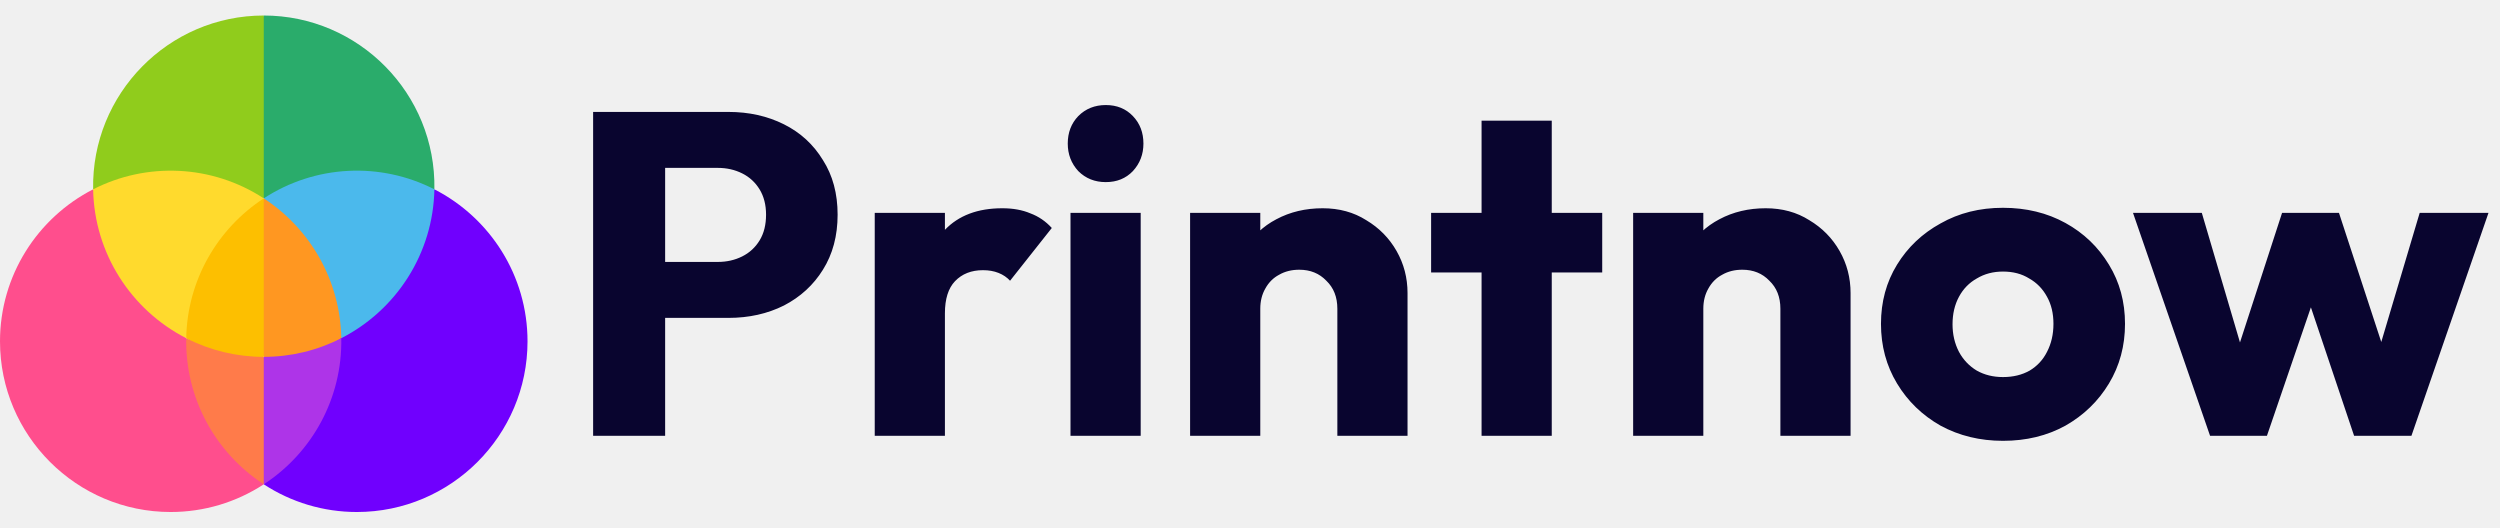
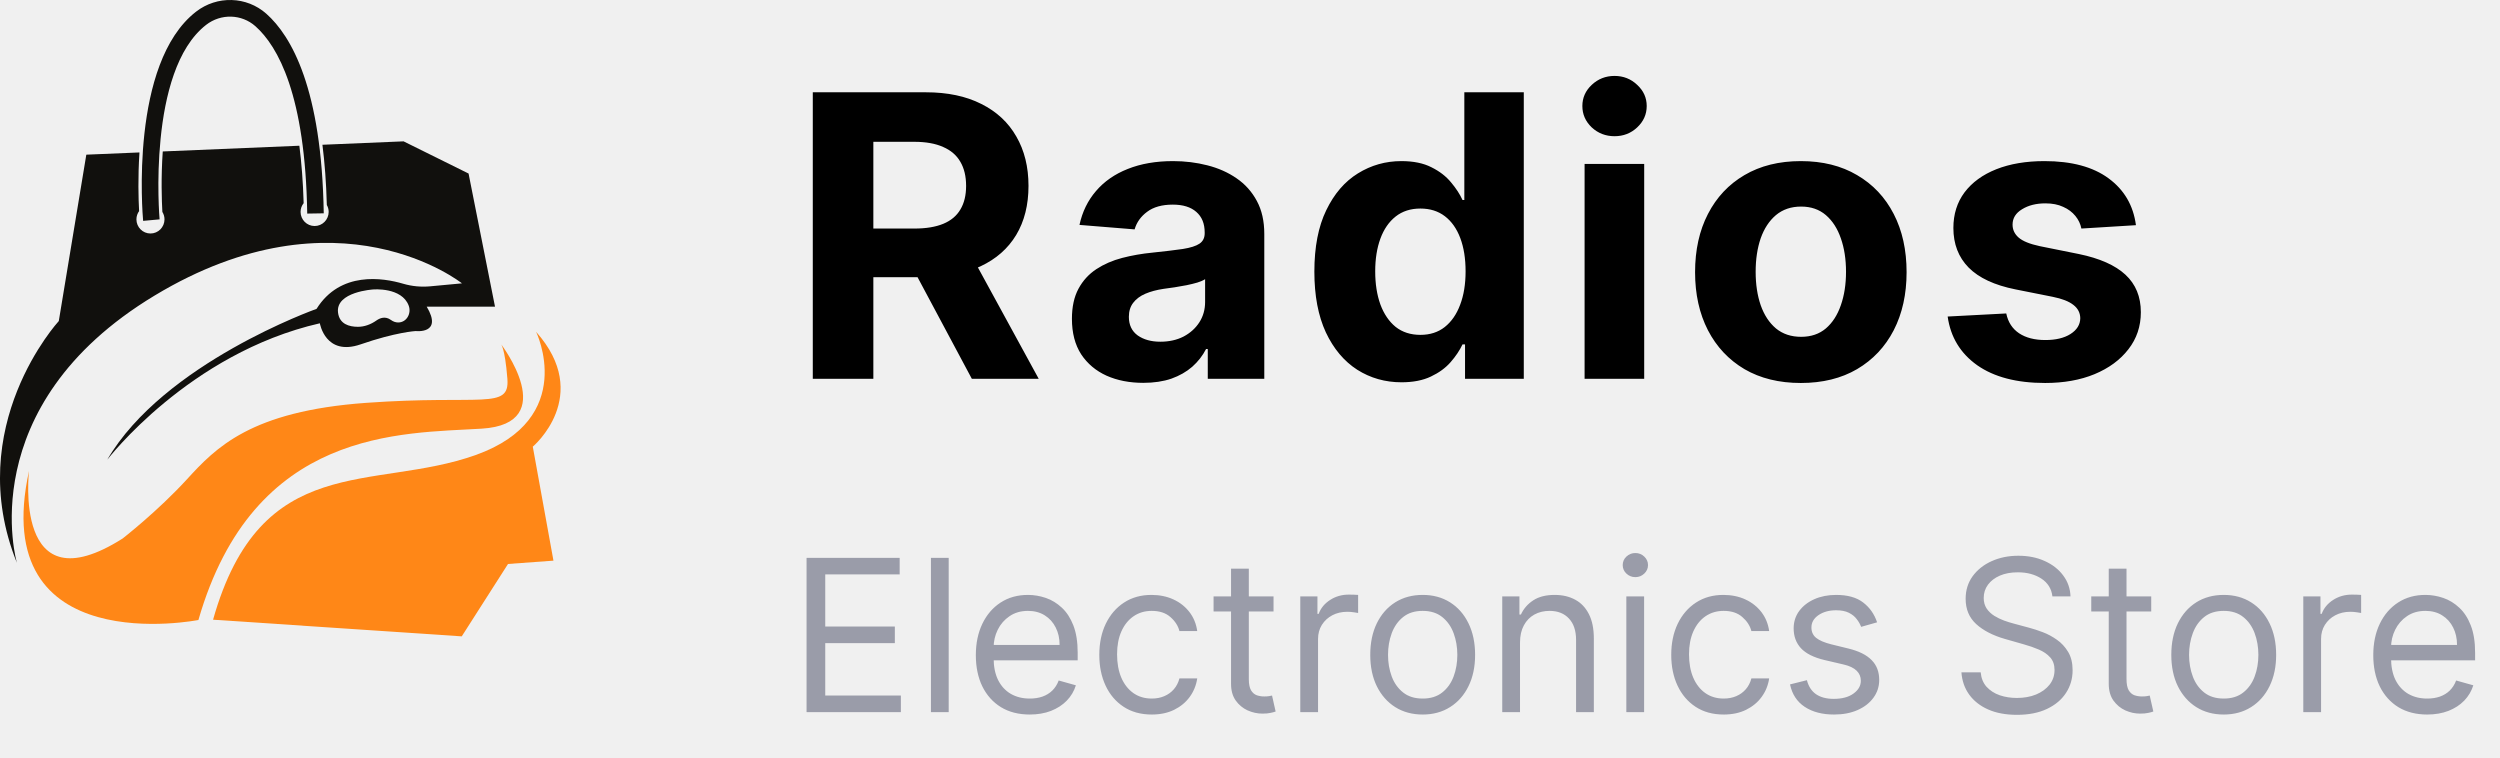
- <svg xmlns="http://www.w3.org/2000/svg" width="218" height="46" viewBox="0 0 218 46" fill="none">
-   <g clip-path="url(#clip0_4_15)">
-     <path d="M23 1.353L24.353 9.325L23 17.297L8.121 16.509C7.97 8.192 14.689 1.353 23 1.353Z" fill="#90CC1C" />
-     <path d="M37.879 16.509L23 17.297C23 16.848 23 1.803 23 1.353C31.279 1.353 38.03 8.159 37.879 16.509Z" fill="#2AAC6B" />
-     <path d="M8.121 16.509C8.121 16.509 16.239 29.562 16.239 29.491C16.238 29.537 20.023 35.267 20.023 35.267L23 42.232C20.603 43.798 17.804 44.647 14.882 44.647C6.676 44.647 0 37.971 0 29.765C0 24.034 3.266 18.995 8.121 16.509Z" fill="#FF4E8D" />
-     <path d="M37.879 16.509C42.737 18.997 46 24.037 46 29.765C46 37.971 39.324 44.647 31.118 44.647C28.197 44.647 25.398 43.798 23 42.232L28.803 28.021L37.879 16.509Z" fill="#7000FE" />
-     <path d="M23 17.297L16.239 29.491C11.412 27.019 8.222 22.072 8.121 16.509C12.778 14.124 18.471 14.339 23 17.297Z" fill="#FFDA2D" />
-     <path d="M29.761 29.491L23 17.297C27.478 14.371 33.167 14.096 37.879 16.509C37.778 22.063 34.596 27.015 29.761 29.491Z" fill="#4BB9EC" />
-     <path d="M16.239 29.491C16.331 24.435 18.963 19.935 23 17.297L24.353 24.207L23 31.118L19.522 31.749L16.239 29.491Z" fill="#FDBF00" />
-     <path d="M29.761 29.491L26.478 31.591L23 31.118C23 30.35 23 18.065 23 17.297C27.036 19.934 29.67 24.434 29.761 29.491Z" fill="#FF9721" />
-     <path d="M23 42.232C18.768 39.467 16.144 34.713 16.239 29.491C18.331 30.563 20.636 31.118 23 31.118L24.353 36.675L23 42.232Z" fill="#FF7B4A" />
-     <path d="M29.761 29.491C29.856 34.721 27.225 39.471 23 42.232C23 40.888 23 32.471 23 31.118C25.36 31.118 27.666 30.564 29.761 29.491Z" fill="#AE34E8" />
-   </g>
-   <path d="M56.52 27.72V22.84H62.6C63.373 22.84 64.08 22.68 64.72 22.36C65.36 22.04 65.867 21.573 66.24 20.96C66.613 20.347 66.8 19.6 66.8 18.72C66.8 17.867 66.613 17.133 66.24 16.52C65.867 15.907 65.36 15.44 64.72 15.12C64.08 14.8 63.373 14.64 62.6 14.64H56.52V9.76H63.52C65.307 9.76 66.92 10.12 68.36 10.84C69.8 11.56 70.933 12.6 71.76 13.96C72.613 15.293 73.04 16.88 73.04 18.72C73.04 20.56 72.613 22.16 71.76 23.52C70.933 24.853 69.8 25.893 68.36 26.64C66.92 27.36 65.307 27.72 63.52 27.72H56.52ZM51.72 38V9.76H58V38H51.72ZM76.277 38V18.56H82.397V38H76.277ZM82.397 27.32L79.837 25.32C80.344 23.053 81.197 21.293 82.397 20.04C83.597 18.787 85.264 18.16 87.397 18.16C88.331 18.16 89.144 18.307 89.837 18.6C90.557 18.867 91.184 19.293 91.717 19.88L88.077 24.48C87.811 24.187 87.477 23.96 87.077 23.8C86.677 23.64 86.224 23.56 85.717 23.56C84.704 23.56 83.891 23.88 83.277 24.52C82.691 25.133 82.397 26.067 82.397 27.32ZM93.347 38V18.56H99.468V38H93.347ZM96.427 15.88C95.468 15.88 94.668 15.56 94.028 14.92C93.414 14.253 93.108 13.453 93.108 12.52C93.108 11.56 93.414 10.76 94.028 10.12C94.668 9.48 95.468 9.16 96.427 9.16C97.388 9.16 98.174 9.48 98.787 10.12C99.401 10.76 99.707 11.56 99.707 12.52C99.707 13.453 99.401 14.253 98.787 14.92C98.174 15.56 97.388 15.88 96.427 15.88ZM116.617 38V26.92C116.617 25.907 116.297 25.093 115.657 24.48C115.044 23.84 114.257 23.52 113.297 23.52C112.631 23.52 112.044 23.667 111.537 23.96C111.031 24.227 110.631 24.627 110.337 25.16C110.044 25.667 109.897 26.253 109.897 26.92L107.537 25.76C107.537 24.24 107.871 22.907 108.537 21.76C109.204 20.613 110.124 19.733 111.297 19.12C112.497 18.48 113.844 18.16 115.337 18.16C116.777 18.16 118.044 18.507 119.137 19.2C120.257 19.867 121.137 20.76 121.777 21.88C122.417 23 122.737 24.227 122.737 25.56V38H116.617ZM103.777 38V18.56H109.897V38H103.777ZM129.193 38V10.52H135.313V38H129.193ZM124.793 23.76V18.56H139.713V23.76H124.793ZM155.25 38V26.92C155.25 25.907 154.93 25.093 154.29 24.48C153.677 23.84 152.89 23.52 151.93 23.52C151.263 23.52 150.677 23.667 150.17 23.96C149.663 24.227 149.263 24.627 148.97 25.16C148.677 25.667 148.53 26.253 148.53 26.92L146.17 25.76C146.17 24.24 146.503 22.907 147.17 21.76C147.837 20.613 148.757 19.733 149.93 19.12C151.13 18.48 152.477 18.16 153.97 18.16C155.41 18.16 156.677 18.507 157.77 19.2C158.89 19.867 159.77 20.76 160.41 21.88C161.05 23 161.37 24.227 161.37 25.56V38H155.25ZM142.41 38V18.56H148.53V38H142.41ZM174.661 38.44C172.661 38.44 170.847 38 169.221 37.12C167.621 36.213 166.354 34.987 165.421 33.44C164.487 31.893 164.021 30.16 164.021 28.24C164.021 26.32 164.487 24.6 165.421 23.08C166.354 21.56 167.621 20.36 169.221 19.48C170.821 18.573 172.634 18.12 174.661 18.12C176.687 18.12 178.501 18.56 180.101 19.44C181.701 20.32 182.967 21.533 183.901 23.08C184.834 24.6 185.301 26.32 185.301 28.24C185.301 30.16 184.834 31.893 183.901 33.44C182.967 34.987 181.701 36.213 180.101 37.12C178.501 38 176.687 38.44 174.661 38.44ZM174.661 32.88C175.541 32.88 176.314 32.693 176.981 32.32C177.647 31.92 178.154 31.373 178.501 30.68C178.874 29.96 179.061 29.147 179.061 28.24C179.061 27.333 178.874 26.547 178.501 25.88C178.127 25.187 177.607 24.653 176.941 24.28C176.301 23.88 175.541 23.68 174.661 23.68C173.807 23.68 173.047 23.88 172.381 24.28C171.714 24.653 171.194 25.187 170.821 25.88C170.447 26.573 170.261 27.373 170.261 28.28C170.261 29.16 170.447 29.96 170.821 30.68C171.194 31.373 171.714 31.92 172.381 32.32C173.047 32.693 173.807 32.88 174.661 32.88ZM192.717 38L185.997 18.56H191.997L196.157 32.68L194.397 32.72L198.997 18.56H203.957L208.597 32.72L206.797 32.68L210.997 18.56H216.997L210.277 38H205.277L200.757 24.56H202.277L197.677 38H192.717Z" fill="#09052F" />
-   <defs>
-     <clipPath id="clip0_4_15">
-       <rect width="46" height="46" fill="white" />
-     </clipPath>
-   </defs>
+ <svg xmlns="http://www.w3.org/2000/svg" width="165" height="50" viewBox="0 0 165 50" fill="none">
+   <path d="M53.644 25V6.091H61.104C62.532 6.091 63.751 6.346 64.76 6.857C65.776 7.362 66.548 8.079 67.077 9.009C67.613 9.932 67.881 11.018 67.881 12.268C67.881 13.523 67.61 14.604 67.068 15.508C66.526 16.407 65.742 17.097 64.714 17.577C63.692 18.057 62.455 18.297 61.002 18.297H56.007V15.084H60.356C61.119 15.084 61.753 14.979 62.258 14.77C62.763 14.561 63.138 14.247 63.384 13.828C63.637 13.41 63.763 12.889 63.763 12.268C63.763 11.64 63.637 11.111 63.384 10.68C63.138 10.249 62.76 9.923 62.249 9.701C61.744 9.473 61.107 9.359 60.337 9.359H57.641V25H53.644ZM63.855 16.395L68.555 25H64.141L59.543 16.395H63.855ZM75.456 25.268C74.551 25.268 73.745 25.111 73.037 24.797C72.329 24.477 71.769 24.006 71.357 23.384C70.951 22.756 70.747 21.975 70.747 21.039C70.747 20.251 70.892 19.59 71.181 19.054C71.471 18.518 71.865 18.088 72.363 17.761C72.862 17.435 73.428 17.189 74.062 17.023C74.702 16.857 75.373 16.74 76.075 16.672C76.9 16.586 77.564 16.506 78.069 16.432C78.574 16.352 78.94 16.235 79.168 16.081C79.395 15.927 79.509 15.699 79.509 15.398V15.342C79.509 14.758 79.325 14.305 78.955 13.985C78.592 13.665 78.075 13.505 77.404 13.505C76.696 13.505 76.133 13.662 75.715 13.976C75.296 14.284 75.019 14.671 74.884 15.139L71.246 14.844C71.431 13.982 71.794 13.237 72.335 12.609C72.877 11.975 73.576 11.489 74.431 11.151C75.293 10.806 76.29 10.633 77.423 10.633C78.211 10.633 78.965 10.726 79.685 10.911C80.411 11.095 81.054 11.381 81.615 11.769C82.181 12.157 82.627 12.655 82.953 13.265C83.279 13.868 83.443 14.591 83.443 15.435V25H79.713V23.033H79.602C79.374 23.477 79.069 23.867 78.688 24.206C78.306 24.538 77.847 24.8 77.312 24.991C76.776 25.175 76.158 25.268 75.456 25.268ZM76.583 22.553C77.161 22.553 77.672 22.439 78.115 22.212C78.558 21.978 78.906 21.664 79.159 21.27C79.411 20.876 79.537 20.43 79.537 19.931V18.426C79.414 18.506 79.245 18.58 79.029 18.648C78.82 18.709 78.583 18.768 78.318 18.823C78.054 18.872 77.789 18.919 77.524 18.962C77.26 18.999 77.02 19.032 76.804 19.063C76.343 19.131 75.939 19.239 75.595 19.386C75.25 19.534 74.982 19.734 74.791 19.986C74.601 20.233 74.505 20.541 74.505 20.91C74.505 21.445 74.699 21.855 75.087 22.138C75.481 22.415 75.979 22.553 76.583 22.553ZM92.5 25.231C91.423 25.231 90.447 24.954 89.573 24.4C88.705 23.84 88.016 23.018 87.505 21.935C87 20.845 86.748 19.509 86.748 17.928C86.748 16.303 87.01 14.951 87.533 13.874C88.056 12.791 88.751 11.982 89.619 11.446C90.493 10.904 91.451 10.633 92.491 10.633C93.285 10.633 93.947 10.769 94.476 11.04C95.011 11.305 95.442 11.637 95.769 12.037C96.101 12.431 96.353 12.819 96.526 13.2H96.646V6.091H100.57V25H96.692V22.729H96.526C96.341 23.123 96.079 23.514 95.741 23.901C95.408 24.283 94.974 24.6 94.439 24.852C93.91 25.105 93.263 25.231 92.5 25.231ZM93.746 22.101C94.38 22.101 94.916 21.928 95.353 21.584C95.796 21.233 96.135 20.744 96.369 20.116C96.609 19.488 96.729 18.752 96.729 17.909C96.729 17.066 96.612 16.333 96.378 15.712C96.144 15.09 95.805 14.61 95.362 14.271C94.919 13.933 94.38 13.764 93.746 13.764C93.1 13.764 92.555 13.939 92.112 14.29C91.669 14.641 91.334 15.127 91.106 15.749C90.878 16.37 90.764 17.09 90.764 17.909C90.764 18.734 90.878 19.463 91.106 20.097C91.34 20.725 91.675 21.218 92.112 21.575C92.555 21.925 93.1 22.101 93.746 22.101ZM104.583 25V10.818H108.517V25H104.583ZM106.559 8.99C105.975 8.99 105.473 8.796 105.054 8.408C104.642 8.014 104.436 7.544 104.436 6.996C104.436 6.454 104.642 5.989 105.054 5.602C105.473 5.208 105.975 5.011 106.559 5.011C107.144 5.011 107.643 5.208 108.055 5.602C108.474 5.989 108.683 6.454 108.683 6.996C108.683 7.544 108.474 8.014 108.055 8.408C107.643 8.796 107.144 8.99 106.559 8.99ZM118.855 25.277C117.421 25.277 116.181 24.972 115.134 24.363C114.094 23.747 113.291 22.892 112.724 21.796C112.158 20.694 111.875 19.417 111.875 17.965C111.875 16.5 112.158 15.219 112.724 14.124C113.291 13.022 114.094 12.166 115.134 11.557C116.181 10.941 117.421 10.633 118.855 10.633C120.289 10.633 121.526 10.941 122.567 11.557C123.613 12.166 124.419 13.022 124.986 14.124C125.552 15.219 125.835 16.5 125.835 17.965C125.835 19.417 125.552 20.694 124.986 21.796C124.419 22.892 123.613 23.747 122.567 24.363C121.526 24.972 120.289 25.277 118.855 25.277ZM118.874 22.23C119.526 22.23 120.071 22.046 120.508 21.676C120.945 21.301 121.274 20.79 121.496 20.143C121.723 19.497 121.837 18.762 121.837 17.937C121.837 17.112 121.723 16.376 121.496 15.73C121.274 15.084 120.945 14.573 120.508 14.197C120.071 13.822 119.526 13.634 118.874 13.634C118.215 13.634 117.661 13.822 117.212 14.197C116.768 14.573 116.433 15.084 116.205 15.73C115.984 16.376 115.873 17.112 115.873 17.937C115.873 18.762 115.984 19.497 116.205 20.143C116.433 20.79 116.768 21.301 117.212 21.676C117.661 22.046 118.215 22.23 118.874 22.23ZM140.972 14.862L137.372 15.084C137.31 14.776 137.178 14.499 136.975 14.253C136.771 14.001 136.504 13.8 136.171 13.653C135.845 13.499 135.454 13.422 134.999 13.422C134.389 13.422 133.875 13.551 133.457 13.81C133.038 14.062 132.829 14.401 132.829 14.825C132.829 15.164 132.964 15.45 133.235 15.684C133.506 15.918 133.971 16.106 134.629 16.247L137.196 16.764C138.575 17.047 139.603 17.503 140.28 18.131C140.957 18.759 141.296 19.583 141.296 20.605C141.296 21.535 141.022 22.35 140.474 23.052C139.932 23.754 139.187 24.301 138.239 24.695C137.298 25.083 136.211 25.277 134.98 25.277C133.103 25.277 131.607 24.886 130.493 24.104C129.385 23.317 128.736 22.245 128.545 20.891L132.413 20.688C132.53 21.261 132.814 21.698 133.263 21.999C133.712 22.295 134.288 22.442 134.989 22.442C135.679 22.442 136.233 22.31 136.651 22.046C137.076 21.775 137.292 21.427 137.298 21.002C137.292 20.645 137.141 20.353 136.845 20.125C136.55 19.891 136.094 19.713 135.479 19.59L133.023 19.1C131.638 18.823 130.607 18.343 129.93 17.66C129.259 16.977 128.923 16.106 128.923 15.047C128.923 14.136 129.17 13.351 129.662 12.693C130.161 12.034 130.859 11.526 131.758 11.169C132.663 10.812 133.721 10.633 134.934 10.633C136.725 10.633 138.135 11.012 139.163 11.769C140.197 12.526 140.8 13.557 140.972 14.862Z" fill="black" />
+   <path d="M53.233 47V36.818H59.378V37.912H54.466V41.352H59.06V42.446H54.466V45.906H59.457V47H53.233ZM62.614 36.818V47H61.441V36.818H62.614ZM67.965 47.159C67.229 47.159 66.594 46.997 66.061 46.672C65.531 46.344 65.121 45.886 64.833 45.3C64.548 44.71 64.405 44.024 64.405 43.242C64.405 42.459 64.548 41.77 64.833 41.173C65.121 40.573 65.522 40.106 66.036 39.771C66.553 39.433 67.156 39.264 67.846 39.264C68.243 39.264 68.636 39.331 69.024 39.463C69.412 39.596 69.765 39.811 70.083 40.109C70.401 40.404 70.655 40.795 70.844 41.283C71.032 41.77 71.127 42.37 71.127 43.082V43.58H65.241V42.565H69.934C69.934 42.135 69.848 41.75 69.675 41.412C69.506 41.074 69.264 40.807 68.949 40.611C68.638 40.416 68.27 40.318 67.846 40.318C67.378 40.318 66.974 40.434 66.633 40.666C66.295 40.895 66.034 41.193 65.852 41.561C65.67 41.929 65.579 42.323 65.579 42.744V43.42C65.579 43.997 65.678 44.486 65.877 44.887C66.079 45.285 66.359 45.588 66.717 45.797C67.075 46.002 67.491 46.105 67.965 46.105C68.273 46.105 68.552 46.062 68.8 45.976C69.052 45.886 69.269 45.754 69.451 45.578C69.634 45.399 69.775 45.177 69.874 44.912L71.008 45.23C70.888 45.615 70.688 45.953 70.406 46.244C70.124 46.533 69.776 46.758 69.362 46.92C68.948 47.08 68.482 47.159 67.965 47.159ZM76.014 47.159C75.298 47.159 74.682 46.99 74.165 46.652C73.647 46.314 73.25 45.848 72.971 45.255C72.693 44.662 72.554 43.984 72.554 43.222C72.554 42.446 72.696 41.762 72.981 41.168C73.27 40.572 73.671 40.106 74.184 39.771C74.701 39.433 75.305 39.264 75.994 39.264C76.531 39.264 77.015 39.364 77.446 39.562C77.877 39.761 78.23 40.04 78.505 40.398C78.78 40.756 78.951 41.173 79.017 41.651H77.844C77.754 41.303 77.555 40.994 77.247 40.726C76.942 40.454 76.531 40.318 76.014 40.318C75.557 40.318 75.156 40.438 74.811 40.676C74.469 40.911 74.203 41.245 74.01 41.675C73.822 42.103 73.727 42.605 73.727 43.182C73.727 43.772 73.82 44.285 74.005 44.723C74.194 45.16 74.46 45.5 74.801 45.742C75.146 45.984 75.55 46.105 76.014 46.105C76.319 46.105 76.596 46.052 76.844 45.946C77.093 45.84 77.303 45.688 77.476 45.489C77.648 45.29 77.771 45.051 77.844 44.773H79.017C78.951 45.224 78.787 45.63 78.525 45.991C78.266 46.349 77.923 46.634 77.496 46.846C77.071 47.055 76.578 47.159 76.014 47.159ZM84.053 39.364V40.358H80.096V39.364H84.053ZM81.249 37.534H82.422V44.812C82.422 45.144 82.471 45.392 82.567 45.558C82.666 45.721 82.792 45.83 82.944 45.886C83.1 45.939 83.264 45.966 83.437 45.966C83.566 45.966 83.672 45.959 83.755 45.946C83.838 45.929 83.904 45.916 83.954 45.906L84.192 46.96C84.113 46.99 84.002 47.02 83.859 47.05C83.717 47.083 83.536 47.099 83.317 47.099C82.986 47.099 82.661 47.028 82.343 46.886C82.028 46.743 81.766 46.526 81.557 46.234C81.352 45.943 81.249 45.575 81.249 45.131V37.534ZM85.818 47V39.364H86.951V40.517H87.031C87.17 40.139 87.422 39.833 87.787 39.597C88.151 39.362 88.562 39.244 89.02 39.244C89.106 39.244 89.214 39.246 89.343 39.249C89.472 39.253 89.57 39.258 89.636 39.264V40.457C89.596 40.447 89.505 40.432 89.363 40.413C89.224 40.389 89.076 40.378 88.92 40.378C88.549 40.378 88.218 40.456 87.926 40.611C87.638 40.764 87.409 40.976 87.24 41.248C87.074 41.516 86.991 41.823 86.991 42.168V47H85.818ZM93.897 47.159C93.207 47.159 92.603 46.995 92.082 46.667C91.565 46.339 91.161 45.88 90.869 45.29C90.581 44.7 90.437 44.01 90.437 43.222C90.437 42.426 90.581 41.732 90.869 41.139C91.161 40.545 91.565 40.084 92.082 39.756C92.603 39.428 93.207 39.264 93.897 39.264C94.586 39.264 95.189 39.428 95.707 39.756C96.227 40.084 96.631 40.545 96.92 41.139C97.211 41.732 97.357 42.426 97.357 43.222C97.357 44.01 97.211 44.7 96.92 45.29C96.631 45.88 96.227 46.339 95.707 46.667C95.189 46.995 94.586 47.159 93.897 47.159ZM93.897 46.105C94.421 46.105 94.851 45.971 95.189 45.702C95.528 45.434 95.778 45.081 95.94 44.644C96.103 44.206 96.184 43.732 96.184 43.222C96.184 42.711 96.103 42.236 95.94 41.795C95.778 41.354 95.528 40.998 95.189 40.726C94.851 40.454 94.421 40.318 93.897 40.318C93.373 40.318 92.942 40.454 92.604 40.726C92.266 40.998 92.016 41.354 91.853 41.795C91.691 42.236 91.61 42.711 91.61 43.222C91.61 43.732 91.691 44.206 91.853 44.644C92.016 45.081 92.266 45.434 92.604 45.702C92.942 45.971 93.373 46.105 93.897 46.105ZM100.321 42.406V47H99.148V39.364H100.282V40.557H100.381C100.56 40.169 100.832 39.858 101.196 39.622C101.561 39.383 102.032 39.264 102.608 39.264C103.125 39.264 103.578 39.37 103.966 39.582C104.353 39.791 104.655 40.109 104.87 40.537C105.086 40.961 105.194 41.498 105.194 42.148V47H104.02V42.227C104.02 41.627 103.864 41.16 103.553 40.825C103.241 40.487 102.814 40.318 102.27 40.318C101.896 40.318 101.561 40.399 101.266 40.562C100.974 40.724 100.744 40.961 100.575 41.273C100.406 41.584 100.321 41.962 100.321 42.406ZM107.338 47V39.364H108.511V47H107.338ZM107.934 38.091C107.705 38.091 107.508 38.013 107.343 37.857C107.18 37.702 107.099 37.514 107.099 37.295C107.099 37.077 107.18 36.889 107.343 36.734C107.508 36.578 107.705 36.5 107.934 36.5C108.163 36.5 108.358 36.578 108.521 36.734C108.686 36.889 108.769 37.077 108.769 37.295C108.769 37.514 108.686 37.702 108.521 37.857C108.358 38.013 108.163 38.091 107.934 38.091ZM113.762 47.159C113.046 47.159 112.43 46.99 111.913 46.652C111.396 46.314 110.998 45.848 110.719 45.255C110.441 44.662 110.302 43.984 110.302 43.222C110.302 42.446 110.444 41.762 110.729 41.168C111.018 40.572 111.419 40.106 111.933 39.771C112.45 39.433 113.053 39.264 113.742 39.264C114.279 39.264 114.763 39.364 115.194 39.562C115.625 39.761 115.978 40.04 116.253 40.398C116.528 40.756 116.699 41.173 116.765 41.651H115.592C115.502 41.303 115.303 40.994 114.995 40.726C114.69 40.454 114.279 40.318 113.762 40.318C113.305 40.318 112.904 40.438 112.559 40.676C112.218 40.911 111.951 41.245 111.759 41.675C111.57 42.103 111.475 42.605 111.475 43.182C111.475 43.772 111.568 44.285 111.754 44.723C111.942 45.16 112.208 45.5 112.549 45.742C112.894 45.984 113.298 46.105 113.762 46.105C114.067 46.105 114.344 46.052 114.592 45.946C114.841 45.84 115.051 45.688 115.224 45.489C115.396 45.29 115.519 45.051 115.592 44.773H116.765C116.699 45.224 116.535 45.63 116.273 45.991C116.014 46.349 115.671 46.634 115.244 46.846C114.819 47.055 114.326 47.159 113.762 47.159ZM123.889 41.074L122.835 41.372C122.769 41.197 122.671 41.026 122.542 40.86C122.416 40.691 122.244 40.552 122.025 40.443C121.806 40.333 121.526 40.278 121.185 40.278C120.717 40.278 120.328 40.386 120.016 40.602C119.708 40.814 119.554 41.084 119.554 41.412C119.554 41.704 119.66 41.934 119.872 42.103C120.084 42.272 120.416 42.413 120.866 42.526L122 42.804C122.683 42.97 123.192 43.223 123.526 43.565C123.861 43.903 124.028 44.339 124.028 44.872C124.028 45.31 123.902 45.701 123.651 46.045C123.402 46.39 123.054 46.662 122.607 46.861C122.159 47.06 121.639 47.159 121.045 47.159C120.267 47.159 119.622 46.99 119.112 46.652C118.601 46.314 118.278 45.82 118.142 45.17L119.256 44.892C119.362 45.303 119.562 45.611 119.857 45.817C120.156 46.022 120.545 46.125 121.026 46.125C121.572 46.125 122.007 46.009 122.328 45.777C122.653 45.542 122.815 45.26 122.815 44.932C122.815 44.667 122.723 44.445 122.537 44.266C122.351 44.083 122.066 43.947 121.682 43.858L120.409 43.56C119.71 43.394 119.196 43.137 118.868 42.789C118.543 42.438 118.381 41.999 118.381 41.472C118.381 41.041 118.502 40.66 118.744 40.328C118.989 39.997 119.322 39.736 119.743 39.548C120.167 39.359 120.648 39.264 121.185 39.264C121.94 39.264 122.534 39.43 122.964 39.761C123.399 40.093 123.707 40.53 123.889 41.074ZM135.459 39.364C135.4 38.86 135.158 38.469 134.733 38.19C134.309 37.912 133.789 37.773 133.172 37.773C132.722 37.773 132.327 37.846 131.989 37.992C131.654 38.137 131.393 38.338 131.204 38.593C131.018 38.848 130.925 39.138 130.925 39.463C130.925 39.735 130.99 39.968 131.119 40.164C131.252 40.356 131.421 40.517 131.626 40.646C131.832 40.772 132.047 40.877 132.273 40.959C132.498 41.039 132.705 41.104 132.894 41.153L133.928 41.432C134.193 41.501 134.488 41.597 134.813 41.72C135.141 41.843 135.454 42.01 135.753 42.222C136.054 42.431 136.303 42.7 136.498 43.028C136.694 43.356 136.792 43.758 136.792 44.236C136.792 44.786 136.648 45.283 136.359 45.727C136.074 46.171 135.657 46.524 135.106 46.786C134.559 47.048 133.895 47.179 133.113 47.179C132.384 47.179 131.752 47.061 131.219 46.826C130.688 46.591 130.271 46.263 129.966 45.842C129.664 45.421 129.493 44.932 129.454 44.375H130.726C130.76 44.76 130.889 45.078 131.114 45.33C131.343 45.578 131.631 45.764 131.979 45.886C132.331 46.006 132.708 46.065 133.113 46.065C133.583 46.065 134.006 45.989 134.381 45.837C134.755 45.681 135.052 45.465 135.27 45.19C135.489 44.912 135.599 44.587 135.599 44.216C135.599 43.878 135.504 43.603 135.315 43.391C135.126 43.178 134.878 43.006 134.569 42.874C134.261 42.741 133.928 42.625 133.57 42.526L132.317 42.168C131.522 41.939 130.892 41.612 130.428 41.188C129.964 40.764 129.732 40.209 129.732 39.523C129.732 38.953 129.886 38.456 130.194 38.031C130.506 37.604 130.924 37.272 131.447 37.037C131.974 36.798 132.563 36.679 133.212 36.679C133.868 36.679 134.452 36.797 134.962 37.032C135.473 37.264 135.877 37.582 136.175 37.986C136.477 38.391 136.636 38.85 136.653 39.364H135.459ZM141.981 39.364V40.358H138.023V39.364H141.981ZM139.177 37.534H140.35V44.812C140.35 45.144 140.398 45.392 140.494 45.558C140.594 45.721 140.72 45.83 140.872 45.886C141.028 45.939 141.192 45.966 141.364 45.966C141.494 45.966 141.6 45.959 141.683 45.946C141.765 45.929 141.832 45.916 141.881 45.906L142.12 46.96C142.04 46.99 141.929 47.02 141.787 47.05C141.644 47.083 141.464 47.099 141.245 47.099C140.914 47.099 140.589 47.028 140.271 46.886C139.956 46.743 139.694 46.526 139.485 46.234C139.28 45.943 139.177 45.575 139.177 45.131V37.534ZM146.766 47.159C146.077 47.159 145.472 46.995 144.951 46.667C144.434 46.339 144.03 45.88 143.738 45.29C143.45 44.7 143.306 44.01 143.306 43.222C143.306 42.426 143.45 41.732 143.738 41.139C144.03 40.545 144.434 40.084 144.951 39.756C145.472 39.428 146.077 39.264 146.766 39.264C147.455 39.264 148.059 39.428 148.576 39.756C149.096 40.084 149.5 40.545 149.789 41.139C150.08 41.732 150.226 42.426 150.226 43.222C150.226 44.01 150.08 44.7 149.789 45.29C149.5 45.88 149.096 46.339 148.576 46.667C148.059 46.995 147.455 47.159 146.766 47.159ZM146.766 46.105C147.29 46.105 147.721 45.971 148.059 45.702C148.397 45.434 148.647 45.081 148.809 44.644C148.972 44.206 149.053 43.732 149.053 43.222C149.053 42.711 148.972 42.236 148.809 41.795C148.647 41.354 148.397 40.998 148.059 40.726C147.721 40.454 147.29 40.318 146.766 40.318C146.242 40.318 145.811 40.454 145.473 40.726C145.135 40.998 144.885 41.354 144.723 41.795C144.56 42.236 144.479 42.711 144.479 43.222C144.479 43.732 144.56 44.206 144.723 44.644C144.885 45.081 145.135 45.434 145.473 45.702C145.811 45.971 146.242 46.105 146.766 46.105ZM152.017 47V39.364H153.151V40.517H153.23C153.369 40.139 153.621 39.833 153.986 39.597C154.351 39.362 154.762 39.244 155.219 39.244C155.305 39.244 155.413 39.246 155.542 39.249C155.671 39.253 155.769 39.258 155.835 39.264V40.457C155.796 40.447 155.704 40.432 155.562 40.413C155.423 40.389 155.275 40.378 155.119 40.378C154.748 40.378 154.417 40.456 154.125 40.611C153.837 40.764 153.608 40.976 153.439 41.248C153.273 41.516 153.191 41.823 153.191 42.168V47H152.017ZM160.195 47.159C159.46 47.159 158.825 46.997 158.291 46.672C157.761 46.344 157.352 45.886 157.063 45.3C156.778 44.71 156.636 44.024 156.636 43.242C156.636 42.459 156.778 41.77 157.063 41.173C157.352 40.573 157.753 40.106 158.267 39.771C158.784 39.433 159.387 39.264 160.076 39.264C160.474 39.264 160.867 39.331 161.254 39.463C161.642 39.596 161.995 39.811 162.313 40.109C162.632 40.404 162.885 40.795 163.074 41.283C163.263 41.77 163.357 42.37 163.357 43.082V43.58H157.471V42.565H162.164C162.164 42.135 162.078 41.75 161.906 41.412C161.737 41.074 161.495 40.807 161.18 40.611C160.868 40.416 160.5 40.318 160.076 40.318C159.609 40.318 159.204 40.434 158.863 40.666C158.525 40.895 158.265 41.193 158.083 41.561C157.9 41.929 157.809 42.323 157.809 42.744V43.42C157.809 43.997 157.909 44.486 158.107 44.887C158.31 45.285 158.59 45.588 158.948 45.797C159.306 46.002 159.722 46.105 160.195 46.105C160.504 46.105 160.782 46.062 161.031 45.976C161.283 45.886 161.5 45.754 161.682 45.578C161.864 45.399 162.005 45.177 162.105 44.912L163.238 45.23C163.119 45.615 162.918 45.953 162.637 46.244C162.355 46.533 162.007 46.758 161.593 46.92C161.178 47.08 160.713 47.159 160.195 47.159Z" fill="#65687D" fill-opacity="0.61" />
+   <path d="M1.917 31.073C1.917 31.073 0.827 40.152 8.097 35.539C8.097 35.539 10.423 33.727 12.332 31.64C14.24 29.554 16.53 27.137 24.164 26.588C31.797 26.039 33.651 27.083 33.487 24.996C33.324 22.91 33.051 22.689 33.051 22.689C33.051 22.689 37.086 27.961 31.797 28.291C26.508 28.62 16.748 28.236 13.095 40.92C13.095 40.92 -0.863 43.685 1.917 31.073Z" fill="#FF8717" />
+   <path d="M14.062 40.901L30.475 42L33.529 37.222L36.528 37.003L35.164 29.48C35.164 29.48 39.145 26.131 35.383 21.902C35.383 21.902 38.163 27.613 31.402 30.029C24.64 32.445 17.225 29.699 14.062 40.901Z" fill="#FF8717" />
+   <path d="M32.67 20.238L30.925 11.453L26.636 9.329L21.28 9.554C21.43 10.733 21.531 12.053 21.571 13.529C21.646 13.664 21.692 13.817 21.692 13.983C21.692 14.499 21.277 14.917 20.765 14.917C20.253 14.917 19.838 14.499 19.838 13.983C19.838 13.765 19.916 13.566 20.041 13.408C19.999 11.988 19.9 10.731 19.757 9.618L10.742 9.996C10.621 11.74 10.675 13.253 10.716 13.986C10.804 14.129 10.857 14.297 10.857 14.477C10.857 14.993 10.443 15.411 9.931 15.411C9.418 15.411 9.004 14.993 9.004 14.477C9.004 14.273 9.071 14.085 9.181 13.932C9.138 13.136 9.096 11.714 9.205 10.061L5.697 10.208L3.88 21.19C3.88 21.19 -2.518 28.145 1.117 37.151C1.117 37.151 -1.936 26.827 10.205 19.506C22.346 12.185 30.489 18.701 30.489 18.701L28.403 18.896C27.8 18.953 27.194 18.898 26.613 18.727C25.273 18.331 22.46 17.881 20.892 20.385C20.892 20.385 10.787 23.972 7.079 30.342C7.079 30.342 12.459 23.313 21.11 21.337C21.11 21.337 21.474 23.533 23.8 22.728C26.127 21.922 27.435 21.849 27.435 21.849C27.435 21.849 29.253 22.069 28.162 20.238H32.67ZM26.275 21.283C26.125 21.282 25.964 21.236 25.8 21.117C25.434 20.85 25.079 20.985 24.838 21.156C24.479 21.409 24.058 21.569 23.62 21.569C23.052 21.568 22.409 21.395 22.311 20.641C22.129 19.25 24.637 19.104 24.637 19.104C24.637 19.104 26.513 18.942 26.974 20.17C27.17 20.692 26.829 21.289 26.275 21.283Z" fill="#11100D" />
+   <path d="M9.447 14.577C9.408 14.154 8.556 4.174 12.938 0.772C14.325 -0.306 16.277 -0.249 17.578 0.907C19.235 2.379 21.237 5.859 21.367 14.079L20.277 14.097C20.153 6.278 18.348 3.057 16.857 1.731C15.946 0.922 14.578 0.884 13.604 1.641C9.695 4.677 10.524 14.38 10.533 14.478L9.447 14.577Z" fill="#11100D" />
</svg>
